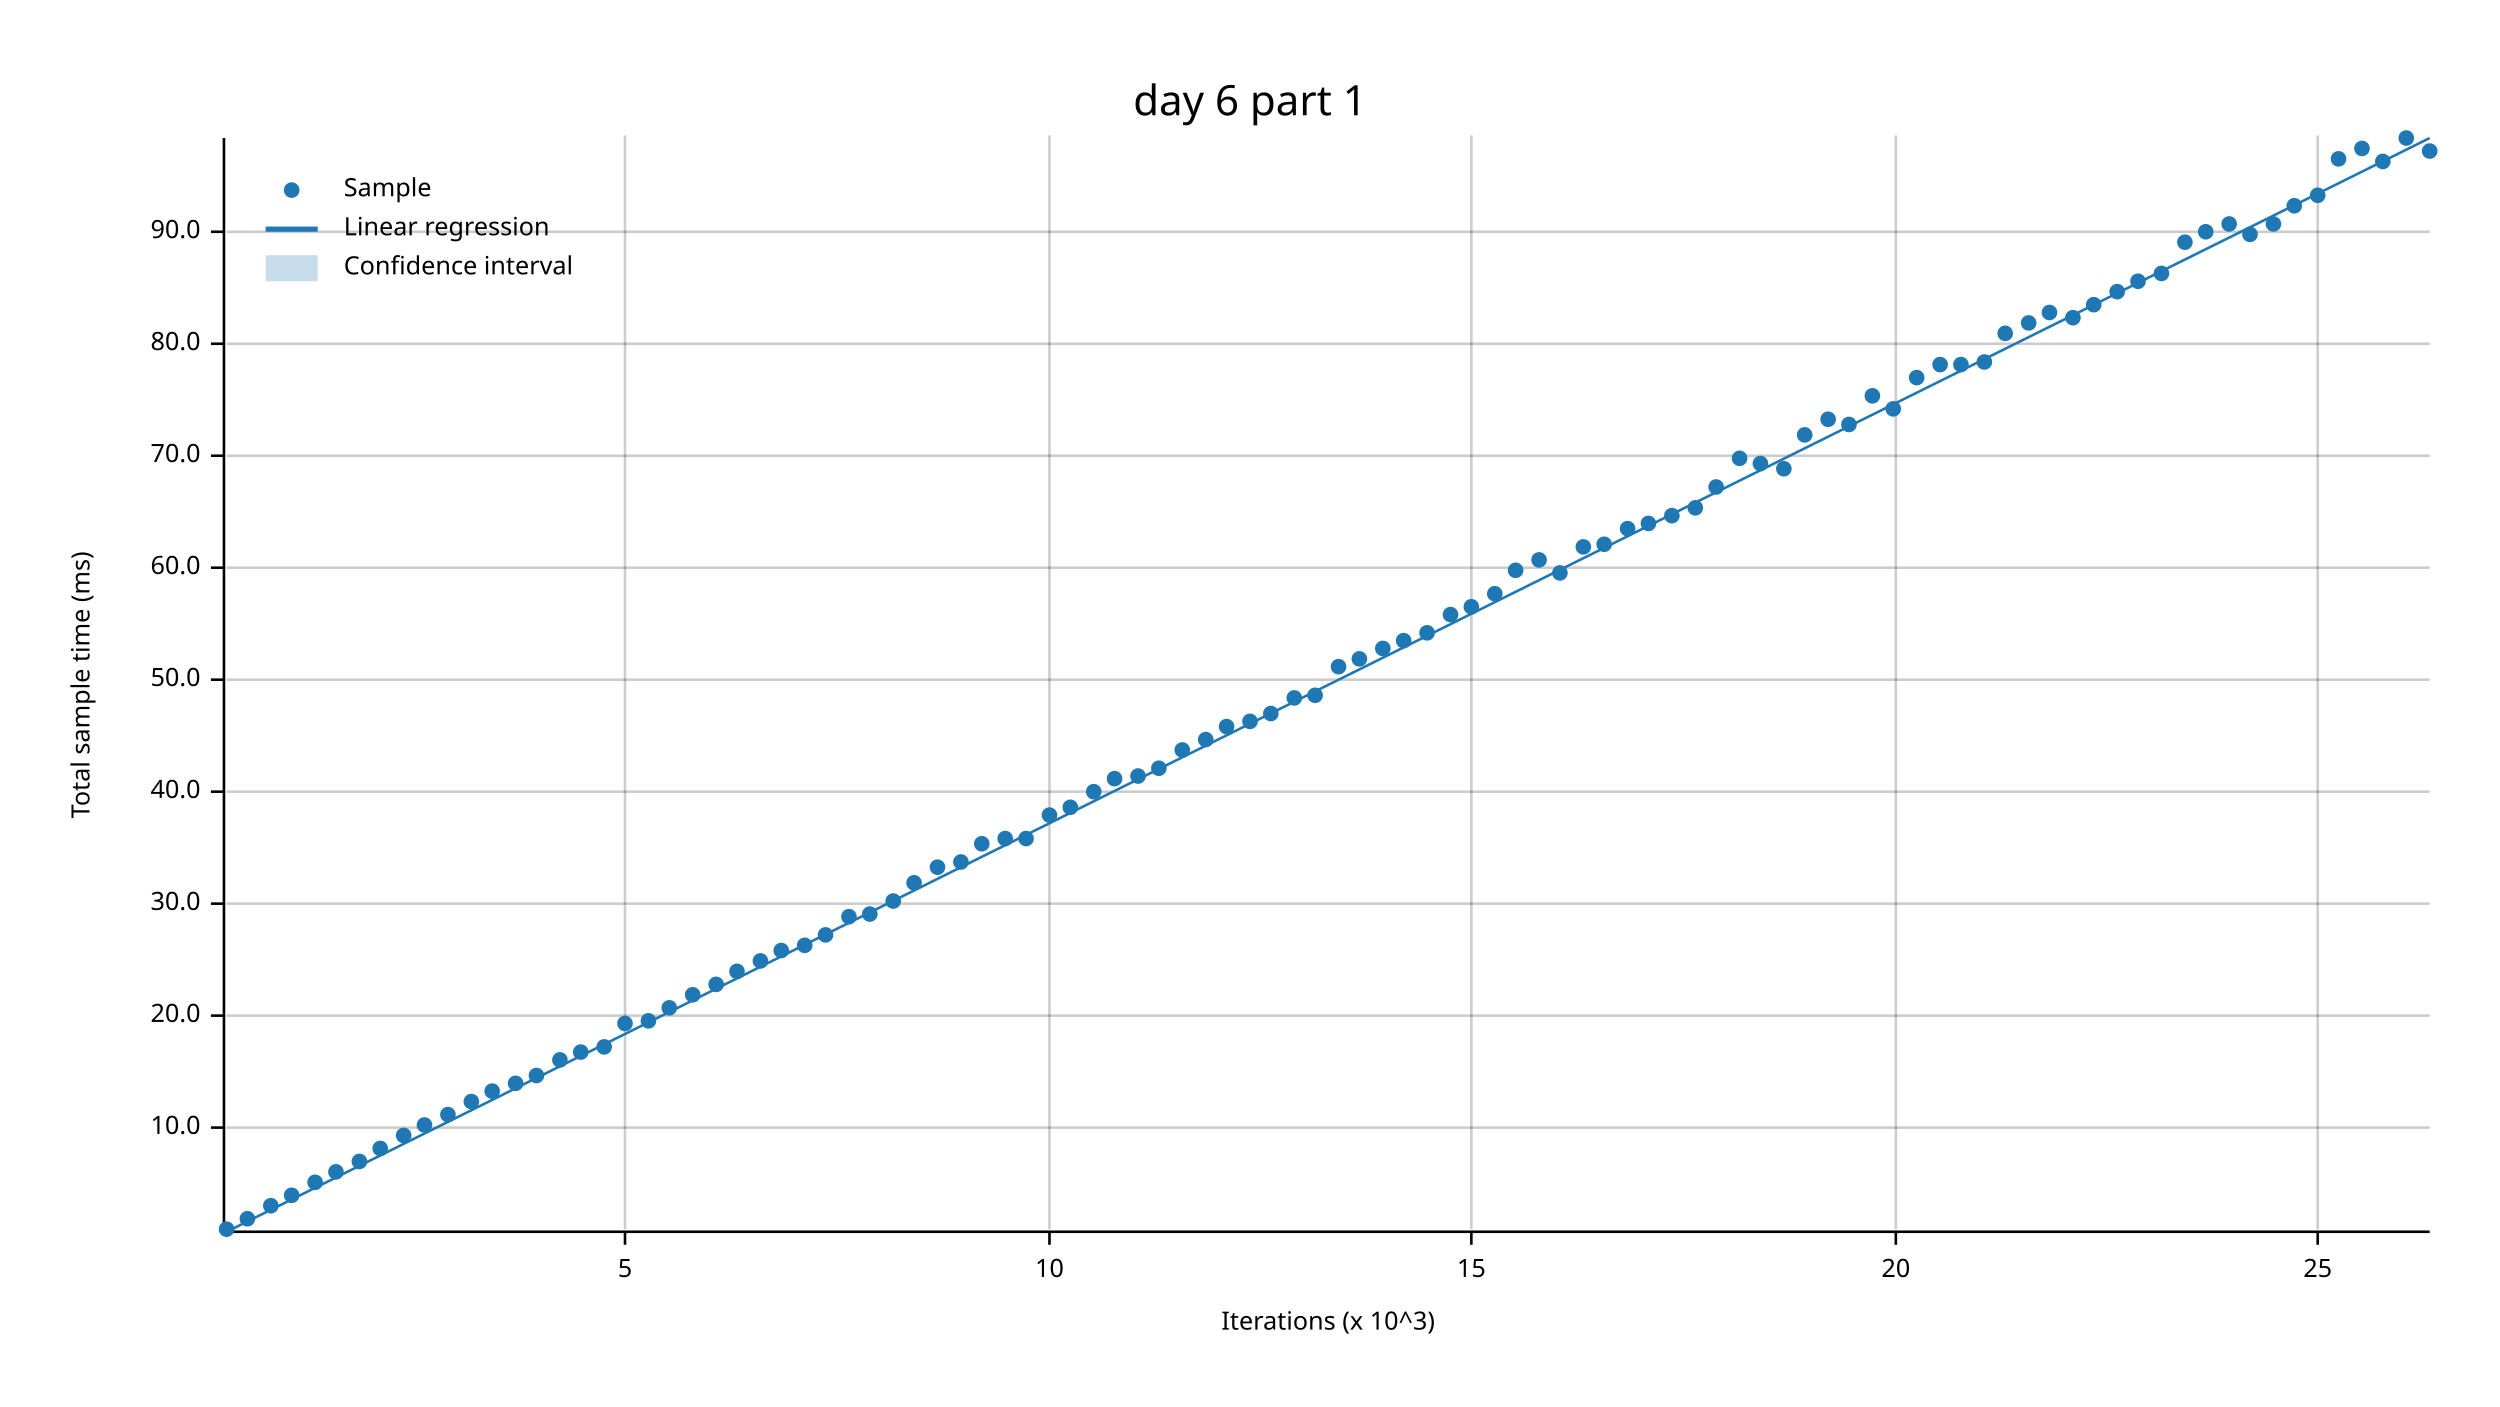
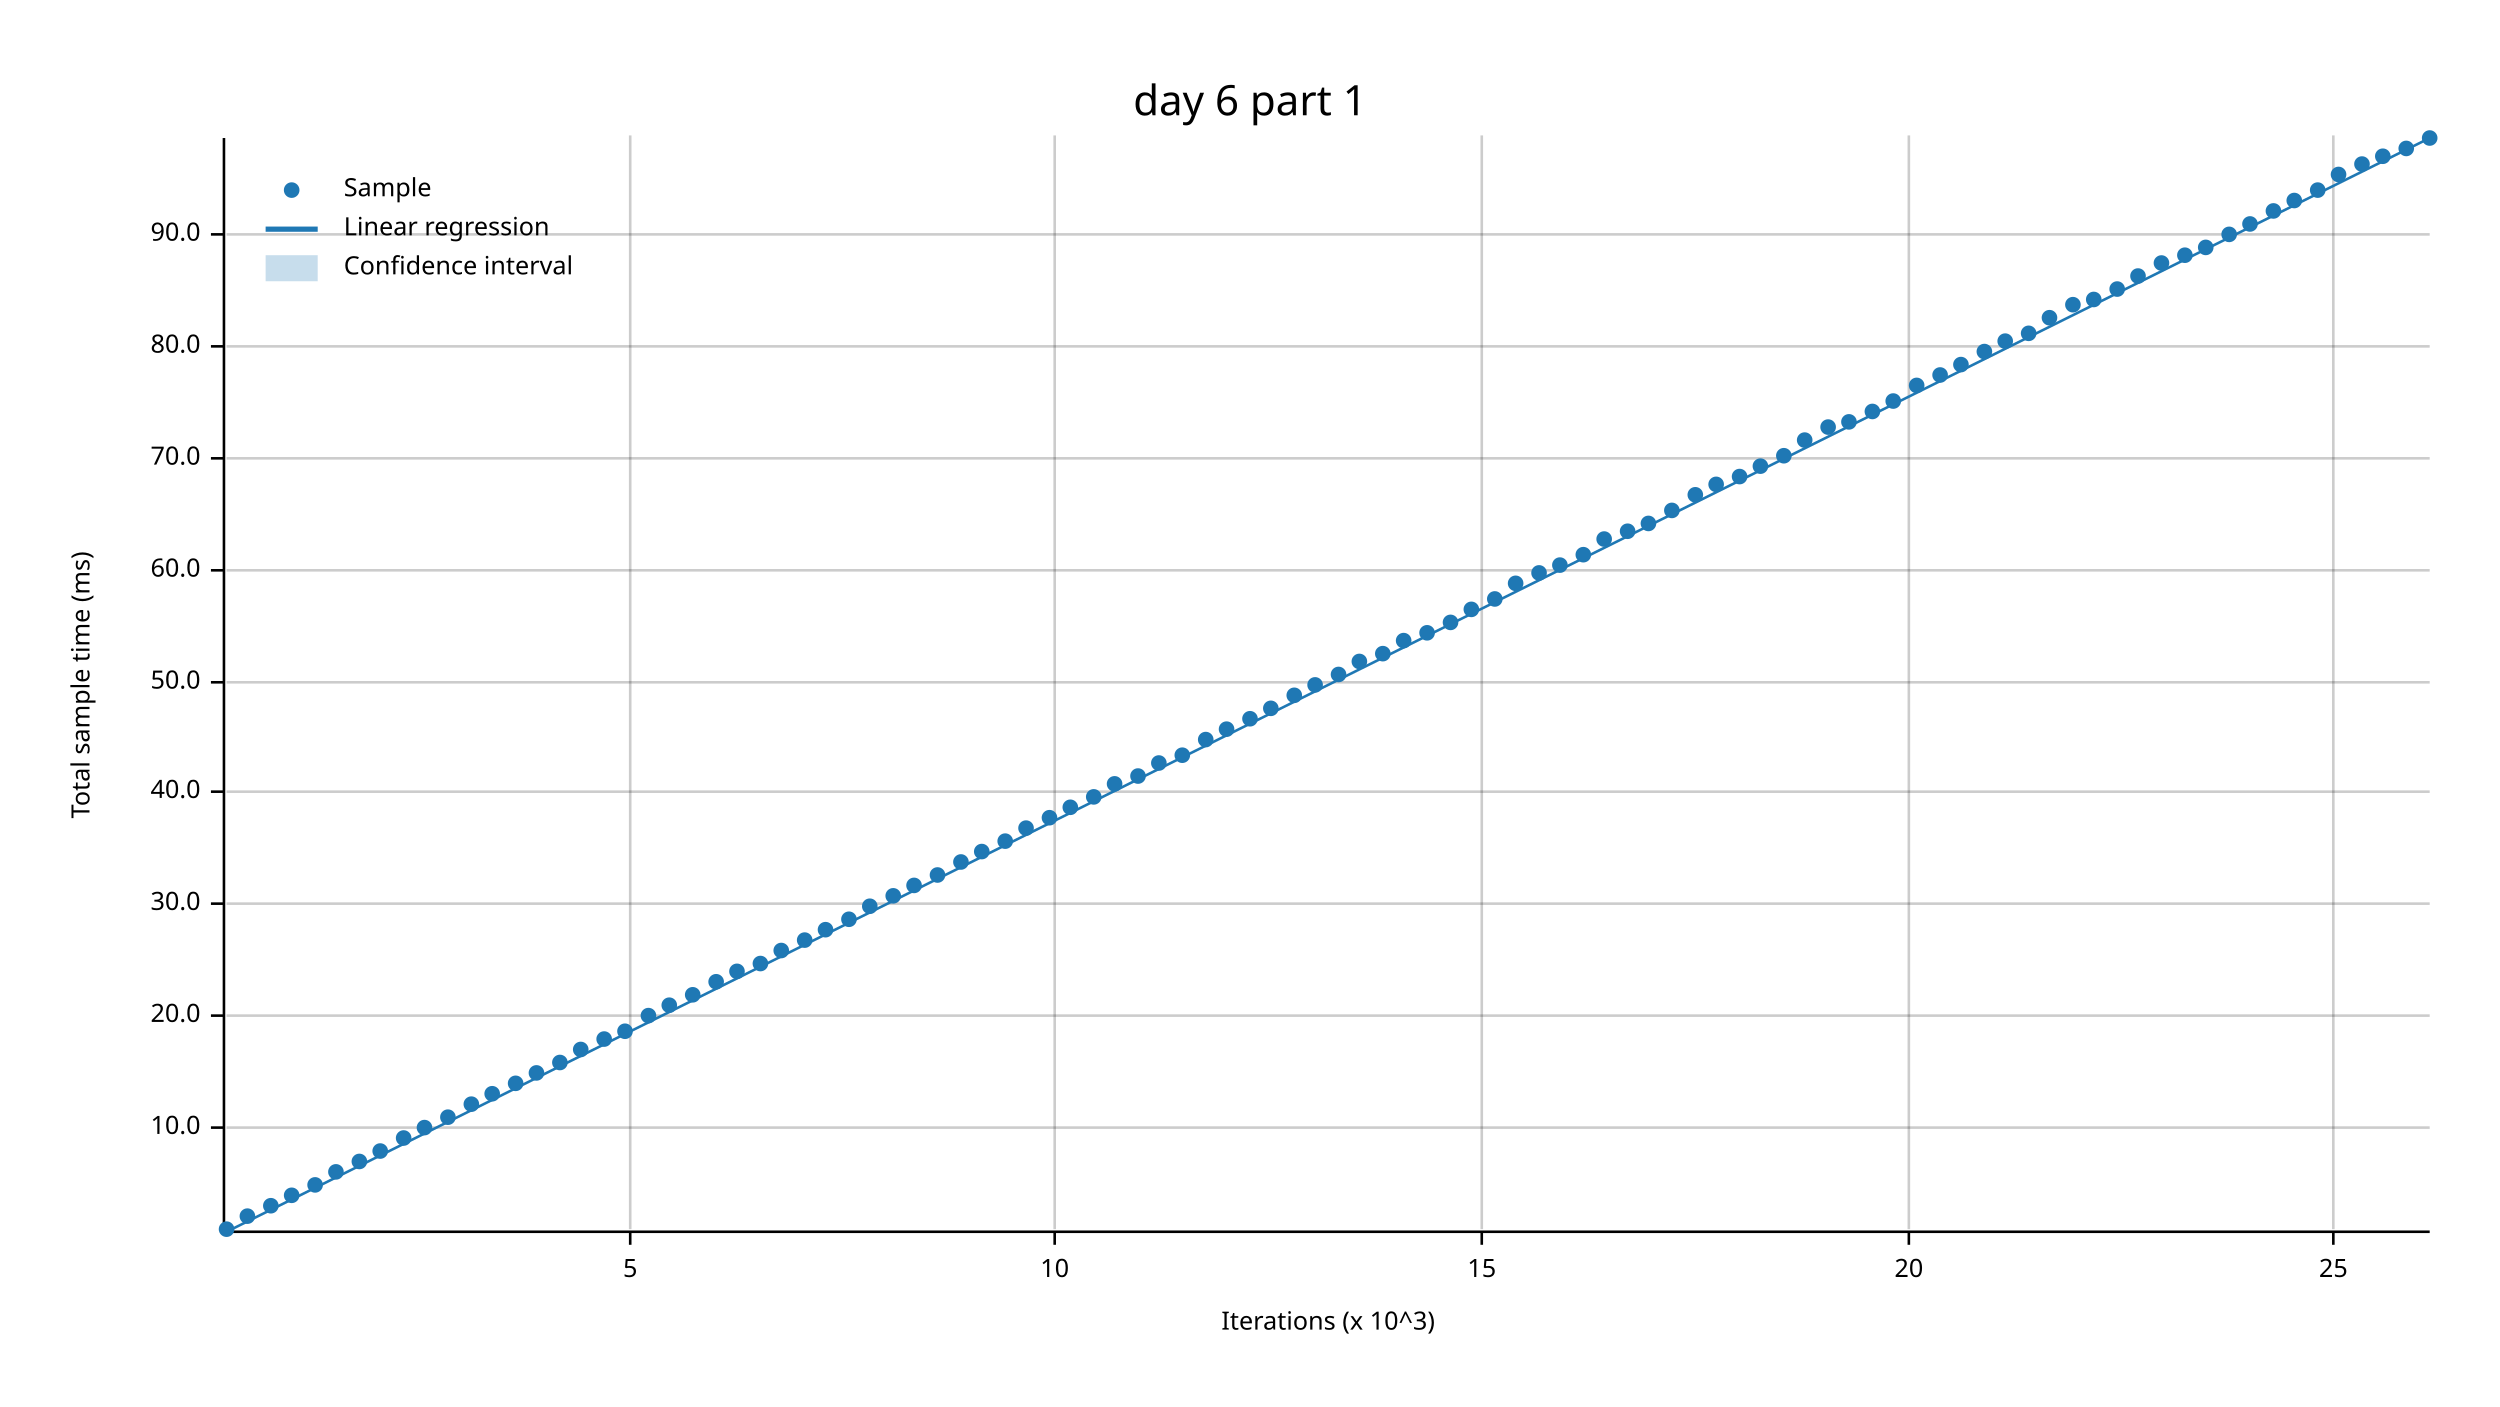
<svg xmlns="http://www.w3.org/2000/svg" width="960" height="540" viewBox="0 0 960 540">
  <text x="480" y="32" dy="0.76em" text-anchor="middle" font-family="sans-serif" font-size="16.129" opacity="1" fill="#000000">
day 6 part 1
</text>
  <text x="27" y="263" dy="0.76em" text-anchor="middle" font-family="sans-serif" font-size="9.677" opacity="1" fill="#000000" transform="rotate(270, 27, 263)">
Total sample time (ms)
</text>
  <text x="510" y="513" dy="-0.5ex" text-anchor="middle" font-family="sans-serif" font-size="9.677" opacity="1" fill="#000000">
Iterations (x 10^3)
</text>
-   <line opacity="0.2" stroke="#000000" stroke-width="1" x1="240" y1="472" x2="240" y2="52" />
-   <line opacity="0.2" stroke="#000000" stroke-width="1" x1="403" y1="472" x2="403" y2="52" />
-   <line opacity="0.2" stroke="#000000" stroke-width="1" x1="565" y1="472" x2="565" y2="52" />
-   <line opacity="0.2" stroke="#000000" stroke-width="1" x1="728" y1="472" x2="728" y2="52" />
-   <line opacity="0.2" stroke="#000000" stroke-width="1" x1="890" y1="472" x2="890" y2="52" />
+   <line opacity="0.2" stroke="#000000" stroke-width="1" x1="242" y1="472" x2="242" y2="52" />
+   <line opacity="0.2" stroke="#000000" stroke-width="1" x1="405" y1="472" x2="405" y2="52" />
+   <line opacity="0.2" stroke="#000000" stroke-width="1" x1="569" y1="472" x2="569" y2="52" />
+   <line opacity="0.2" stroke="#000000" stroke-width="1" x1="733" y1="472" x2="733" y2="52" />
+   <line opacity="0.2" stroke="#000000" stroke-width="1" x1="896" y1="472" x2="896" y2="52" />
  <line opacity="0.2" stroke="#000000" stroke-width="1" x1="87" y1="433" x2="933" y2="433" />
  <line opacity="0.2" stroke="#000000" stroke-width="1" x1="87" y1="390" x2="933" y2="390" />
  <line opacity="0.2" stroke="#000000" stroke-width="1" x1="87" y1="347" x2="933" y2="347" />
  <line opacity="0.2" stroke="#000000" stroke-width="1" x1="87" y1="304" x2="933" y2="304" />
-   <line opacity="0.2" stroke="#000000" stroke-width="1" x1="87" y1="261" x2="933" y2="261" />
-   <line opacity="0.2" stroke="#000000" stroke-width="1" x1="87" y1="218" x2="933" y2="218" />
-   <line opacity="0.2" stroke="#000000" stroke-width="1" x1="87" y1="175" x2="933" y2="175" />
-   <line opacity="0.2" stroke="#000000" stroke-width="1" x1="87" y1="132" x2="933" y2="132" />
-   <line opacity="0.2" stroke="#000000" stroke-width="1" x1="87" y1="89" x2="933" y2="89" />
+   <line opacity="0.2" stroke="#000000" stroke-width="1" x1="87" y1="262" x2="933" y2="262" />
+   <line opacity="0.2" stroke="#000000" stroke-width="1" x1="87" y1="219" x2="933" y2="219" />
+   <line opacity="0.2" stroke="#000000" stroke-width="1" x1="87" y1="176" x2="933" y2="176" />
+   <line opacity="0.2" stroke="#000000" stroke-width="1" x1="87" y1="133" x2="933" y2="133" />
+   <line opacity="0.2" stroke="#000000" stroke-width="1" x1="87" y1="90" x2="933" y2="90" />
  <polyline fill="none" opacity="1" stroke="#000000" stroke-width="1" points="86,53 86,473 " />
  <text x="77" y="433" dy="0.5ex" text-anchor="end" font-family="sans-serif" font-size="9.677" opacity="1" fill="#000000">
10.0
</text>
  <polyline fill="none" opacity="1" stroke="#000000" stroke-width="1" points="81,433 86,433 " />
  <text x="77" y="390" dy="0.5ex" text-anchor="end" font-family="sans-serif" font-size="9.677" opacity="1" fill="#000000">
20.0
</text>
  <polyline fill="none" opacity="1" stroke="#000000" stroke-width="1" points="81,390 86,390 " />
  <text x="77" y="347" dy="0.5ex" text-anchor="end" font-family="sans-serif" font-size="9.677" opacity="1" fill="#000000">
30.0
</text>
  <polyline fill="none" opacity="1" stroke="#000000" stroke-width="1" points="81,347 86,347 " />
  <text x="77" y="304" dy="0.5ex" text-anchor="end" font-family="sans-serif" font-size="9.677" opacity="1" fill="#000000">
40.0
</text>
  <polyline fill="none" opacity="1" stroke="#000000" stroke-width="1" points="81,304 86,304 " />
-   <text x="77" y="261" dy="0.5ex" text-anchor="end" font-family="sans-serif" font-size="9.677" opacity="1" fill="#000000">
+   <text x="77" y="262" dy="0.5ex" text-anchor="end" font-family="sans-serif" font-size="9.677" opacity="1" fill="#000000">
50.0
</text>
-   <polyline fill="none" opacity="1" stroke="#000000" stroke-width="1" points="81,261 86,261 " />
-   <text x="77" y="218" dy="0.5ex" text-anchor="end" font-family="sans-serif" font-size="9.677" opacity="1" fill="#000000">
+   <polyline fill="none" opacity="1" stroke="#000000" stroke-width="1" points="81,262 86,262 " />
+   <text x="77" y="219" dy="0.5ex" text-anchor="end" font-family="sans-serif" font-size="9.677" opacity="1" fill="#000000">
60.0
</text>
-   <polyline fill="none" opacity="1" stroke="#000000" stroke-width="1" points="81,218 86,218 " />
-   <text x="77" y="175" dy="0.5ex" text-anchor="end" font-family="sans-serif" font-size="9.677" opacity="1" fill="#000000">
+   <polyline fill="none" opacity="1" stroke="#000000" stroke-width="1" points="81,219 86,219 " />
+   <text x="77" y="176" dy="0.5ex" text-anchor="end" font-family="sans-serif" font-size="9.677" opacity="1" fill="#000000">
70.0
</text>
-   <polyline fill="none" opacity="1" stroke="#000000" stroke-width="1" points="81,175 86,175 " />
-   <text x="77" y="132" dy="0.5ex" text-anchor="end" font-family="sans-serif" font-size="9.677" opacity="1" fill="#000000">
+   <polyline fill="none" opacity="1" stroke="#000000" stroke-width="1" points="81,176 86,176 " />
+   <text x="77" y="133" dy="0.5ex" text-anchor="end" font-family="sans-serif" font-size="9.677" opacity="1" fill="#000000">
80.0
</text>
-   <polyline fill="none" opacity="1" stroke="#000000" stroke-width="1" points="81,132 86,132 " />
-   <text x="77" y="89" dy="0.5ex" text-anchor="end" font-family="sans-serif" font-size="9.677" opacity="1" fill="#000000">
+   <polyline fill="none" opacity="1" stroke="#000000" stroke-width="1" points="81,133 86,133 " />
+   <text x="77" y="90" dy="0.5ex" text-anchor="end" font-family="sans-serif" font-size="9.677" opacity="1" fill="#000000">
90.0
</text>
-   <polyline fill="none" opacity="1" stroke="#000000" stroke-width="1" points="81,89 86,89 " />
+   <polyline fill="none" opacity="1" stroke="#000000" stroke-width="1" points="81,90 86,90 " />
  <polyline fill="none" opacity="1" stroke="#000000" stroke-width="1" points="87,473 933,473 " />
-   <text x="240" y="483" dy="0.76em" text-anchor="middle" font-family="sans-serif" font-size="9.677" opacity="1" fill="#000000">
+   <text x="242" y="483" dy="0.76em" text-anchor="middle" font-family="sans-serif" font-size="9.677" opacity="1" fill="#000000">
5
</text>
-   <polyline fill="none" opacity="1" stroke="#000000" stroke-width="1" points="240,473 240,478 " />
-   <text x="403" y="483" dy="0.76em" text-anchor="middle" font-family="sans-serif" font-size="9.677" opacity="1" fill="#000000">
+   <polyline fill="none" opacity="1" stroke="#000000" stroke-width="1" points="242,473 242,478 " />
+   <text x="405" y="483" dy="0.76em" text-anchor="middle" font-family="sans-serif" font-size="9.677" opacity="1" fill="#000000">
10
</text>
-   <polyline fill="none" opacity="1" stroke="#000000" stroke-width="1" points="403,473 403,478 " />
-   <text x="565" y="483" dy="0.76em" text-anchor="middle" font-family="sans-serif" font-size="9.677" opacity="1" fill="#000000">
+   <polyline fill="none" opacity="1" stroke="#000000" stroke-width="1" points="405,473 405,478 " />
+   <text x="569" y="483" dy="0.76em" text-anchor="middle" font-family="sans-serif" font-size="9.677" opacity="1" fill="#000000">
15
</text>
-   <polyline fill="none" opacity="1" stroke="#000000" stroke-width="1" points="565,473 565,478 " />
-   <text x="728" y="483" dy="0.76em" text-anchor="middle" font-family="sans-serif" font-size="9.677" opacity="1" fill="#000000">
+   <polyline fill="none" opacity="1" stroke="#000000" stroke-width="1" points="569,473 569,478 " />
+   <text x="733" y="483" dy="0.76em" text-anchor="middle" font-family="sans-serif" font-size="9.677" opacity="1" fill="#000000">
20
</text>
-   <polyline fill="none" opacity="1" stroke="#000000" stroke-width="1" points="728,473 728,478 " />
-   <text x="890" y="483" dy="0.76em" text-anchor="middle" font-family="sans-serif" font-size="9.677" opacity="1" fill="#000000">
+   <polyline fill="none" opacity="1" stroke="#000000" stroke-width="1" points="733,473 733,478 " />
+   <text x="896" y="483" dy="0.76em" text-anchor="middle" font-family="sans-serif" font-size="9.677" opacity="1" fill="#000000">
25
</text>
-   <polyline fill="none" opacity="1" stroke="#000000" stroke-width="1" points="890,473 890,478 " />
+   <polyline fill="none" opacity="1" stroke="#000000" stroke-width="1" points="896,473 896,478 " />
  <circle cx="87" cy="472" r="3" opacity="1" fill="#1F78B4" stroke="none" stroke-width="1" />
-   <circle cx="95" cy="468" r="3" opacity="1" fill="#1F78B4" stroke="none" stroke-width="1" />
+   <circle cx="95" cy="467" r="3" opacity="1" fill="#1F78B4" stroke="none" stroke-width="1" />
  <circle cx="104" cy="463" r="3" opacity="1" fill="#1F78B4" stroke="none" stroke-width="1" />
  <circle cx="112" cy="459" r="3" opacity="1" fill="#1F78B4" stroke="none" stroke-width="1" />
-   <circle cx="121" cy="454" r="3" opacity="1" fill="#1F78B4" stroke="none" stroke-width="1" />
+   <circle cx="121" cy="455" r="3" opacity="1" fill="#1F78B4" stroke="none" stroke-width="1" />
  <circle cx="129" cy="450" r="3" opacity="1" fill="#1F78B4" stroke="none" stroke-width="1" />
  <circle cx="138" cy="446" r="3" opacity="1" fill="#1F78B4" stroke="none" stroke-width="1" />
-   <circle cx="146" cy="441" r="3" opacity="1" fill="#1F78B4" stroke="none" stroke-width="1" />
-   <circle cx="155" cy="436" r="3" opacity="1" fill="#1F78B4" stroke="none" stroke-width="1" />
-   <circle cx="163" cy="432" r="3" opacity="1" fill="#1F78B4" stroke="none" stroke-width="1" />
-   <circle cx="172" cy="428" r="3" opacity="1" fill="#1F78B4" stroke="none" stroke-width="1" />
-   <circle cx="181" cy="423" r="3" opacity="1" fill="#1F78B4" stroke="none" stroke-width="1" />
-   <circle cx="189" cy="419" r="3" opacity="1" fill="#1F78B4" stroke="none" stroke-width="1" />
+   <circle cx="146" cy="442" r="3" opacity="1" fill="#1F78B4" stroke="none" stroke-width="1" />
+   <circle cx="155" cy="437" r="3" opacity="1" fill="#1F78B4" stroke="none" stroke-width="1" />
+   <circle cx="163" cy="433" r="3" opacity="1" fill="#1F78B4" stroke="none" stroke-width="1" />
+   <circle cx="172" cy="429" r="3" opacity="1" fill="#1F78B4" stroke="none" stroke-width="1" />
+   <circle cx="181" cy="424" r="3" opacity="1" fill="#1F78B4" stroke="none" stroke-width="1" />
+   <circle cx="189" cy="420" r="3" opacity="1" fill="#1F78B4" stroke="none" stroke-width="1" />
  <circle cx="198" cy="416" r="3" opacity="1" fill="#1F78B4" stroke="none" stroke-width="1" />
-   <circle cx="206" cy="413" r="3" opacity="1" fill="#1F78B4" stroke="none" stroke-width="1" />
-   <circle cx="215" cy="407" r="3" opacity="1" fill="#1F78B4" stroke="none" stroke-width="1" />
-   <circle cx="223" cy="404" r="3" opacity="1" fill="#1F78B4" stroke="none" stroke-width="1" />
-   <circle cx="232" cy="402" r="3" opacity="1" fill="#1F78B4" stroke="none" stroke-width="1" />
-   <circle cx="240" cy="393" r="3" opacity="1" fill="#1F78B4" stroke="none" stroke-width="1" />
-   <circle cx="249" cy="392" r="3" opacity="1" fill="#1F78B4" stroke="none" stroke-width="1" />
-   <circle cx="257" cy="387" r="3" opacity="1" fill="#1F78B4" stroke="none" stroke-width="1" />
+   <circle cx="206" cy="412" r="3" opacity="1" fill="#1F78B4" stroke="none" stroke-width="1" />
+   <circle cx="215" cy="408" r="3" opacity="1" fill="#1F78B4" stroke="none" stroke-width="1" />
+   <circle cx="223" cy="403" r="3" opacity="1" fill="#1F78B4" stroke="none" stroke-width="1" />
+   <circle cx="232" cy="399" r="3" opacity="1" fill="#1F78B4" stroke="none" stroke-width="1" />
+   <circle cx="240" cy="396" r="3" opacity="1" fill="#1F78B4" stroke="none" stroke-width="1" />
+   <circle cx="249" cy="390" r="3" opacity="1" fill="#1F78B4" stroke="none" stroke-width="1" />
+   <circle cx="257" cy="386" r="3" opacity="1" fill="#1F78B4" stroke="none" stroke-width="1" />
  <circle cx="266" cy="382" r="3" opacity="1" fill="#1F78B4" stroke="none" stroke-width="1" />
-   <circle cx="275" cy="378" r="3" opacity="1" fill="#1F78B4" stroke="none" stroke-width="1" />
+   <circle cx="275" cy="377" r="3" opacity="1" fill="#1F78B4" stroke="none" stroke-width="1" />
  <circle cx="283" cy="373" r="3" opacity="1" fill="#1F78B4" stroke="none" stroke-width="1" />
-   <circle cx="292" cy="369" r="3" opacity="1" fill="#1F78B4" stroke="none" stroke-width="1" />
+   <circle cx="292" cy="370" r="3" opacity="1" fill="#1F78B4" stroke="none" stroke-width="1" />
  <circle cx="300" cy="365" r="3" opacity="1" fill="#1F78B4" stroke="none" stroke-width="1" />
-   <circle cx="309" cy="363" r="3" opacity="1" fill="#1F78B4" stroke="none" stroke-width="1" />
-   <circle cx="317" cy="359" r="3" opacity="1" fill="#1F78B4" stroke="none" stroke-width="1" />
-   <circle cx="326" cy="352" r="3" opacity="1" fill="#1F78B4" stroke="none" stroke-width="1" />
-   <circle cx="334" cy="351" r="3" opacity="1" fill="#1F78B4" stroke="none" stroke-width="1" />
-   <circle cx="343" cy="346" r="3" opacity="1" fill="#1F78B4" stroke="none" stroke-width="1" />
-   <circle cx="351" cy="339" r="3" opacity="1" fill="#1F78B4" stroke="none" stroke-width="1" />
-   <circle cx="360" cy="333" r="3" opacity="1" fill="#1F78B4" stroke="none" stroke-width="1" />
+   <circle cx="309" cy="361" r="3" opacity="1" fill="#1F78B4" stroke="none" stroke-width="1" />
+   <circle cx="317" cy="357" r="3" opacity="1" fill="#1F78B4" stroke="none" stroke-width="1" />
+   <circle cx="326" cy="353" r="3" opacity="1" fill="#1F78B4" stroke="none" stroke-width="1" />
+   <circle cx="334" cy="348" r="3" opacity="1" fill="#1F78B4" stroke="none" stroke-width="1" />
+   <circle cx="343" cy="344" r="3" opacity="1" fill="#1F78B4" stroke="none" stroke-width="1" />
+   <circle cx="351" cy="340" r="3" opacity="1" fill="#1F78B4" stroke="none" stroke-width="1" />
+   <circle cx="360" cy="336" r="3" opacity="1" fill="#1F78B4" stroke="none" stroke-width="1" />
  <circle cx="369" cy="331" r="3" opacity="1" fill="#1F78B4" stroke="none" stroke-width="1" />
-   <circle cx="377" cy="324" r="3" opacity="1" fill="#1F78B4" stroke="none" stroke-width="1" />
-   <circle cx="386" cy="322" r="3" opacity="1" fill="#1F78B4" stroke="none" stroke-width="1" />
-   <circle cx="394" cy="322" r="3" opacity="1" fill="#1F78B4" stroke="none" stroke-width="1" />
-   <circle cx="403" cy="313" r="3" opacity="1" fill="#1F78B4" stroke="none" stroke-width="1" />
+   <circle cx="377" cy="327" r="3" opacity="1" fill="#1F78B4" stroke="none" stroke-width="1" />
+   <circle cx="386" cy="323" r="3" opacity="1" fill="#1F78B4" stroke="none" stroke-width="1" />
+   <circle cx="394" cy="318" r="3" opacity="1" fill="#1F78B4" stroke="none" stroke-width="1" />
+   <circle cx="403" cy="314" r="3" opacity="1" fill="#1F78B4" stroke="none" stroke-width="1" />
  <circle cx="411" cy="310" r="3" opacity="1" fill="#1F78B4" stroke="none" stroke-width="1" />
-   <circle cx="420" cy="304" r="3" opacity="1" fill="#1F78B4" stroke="none" stroke-width="1" />
-   <circle cx="428" cy="299" r="3" opacity="1" fill="#1F78B4" stroke="none" stroke-width="1" />
+   <circle cx="420" cy="306" r="3" opacity="1" fill="#1F78B4" stroke="none" stroke-width="1" />
+   <circle cx="428" cy="301" r="3" opacity="1" fill="#1F78B4" stroke="none" stroke-width="1" />
  <circle cx="437" cy="298" r="3" opacity="1" fill="#1F78B4" stroke="none" stroke-width="1" />
-   <circle cx="445" cy="295" r="3" opacity="1" fill="#1F78B4" stroke="none" stroke-width="1" />
-   <circle cx="454" cy="288" r="3" opacity="1" fill="#1F78B4" stroke="none" stroke-width="1" />
+   <circle cx="445" cy="293" r="3" opacity="1" fill="#1F78B4" stroke="none" stroke-width="1" />
+   <circle cx="454" cy="290" r="3" opacity="1" fill="#1F78B4" stroke="none" stroke-width="1" />
  <circle cx="463" cy="284" r="3" opacity="1" fill="#1F78B4" stroke="none" stroke-width="1" />
-   <circle cx="471" cy="279" r="3" opacity="1" fill="#1F78B4" stroke="none" stroke-width="1" />
-   <circle cx="480" cy="277" r="3" opacity="1" fill="#1F78B4" stroke="none" stroke-width="1" />
-   <circle cx="488" cy="274" r="3" opacity="1" fill="#1F78B4" stroke="none" stroke-width="1" />
-   <circle cx="497" cy="268" r="3" opacity="1" fill="#1F78B4" stroke="none" stroke-width="1" />
-   <circle cx="505" cy="267" r="3" opacity="1" fill="#1F78B4" stroke="none" stroke-width="1" />
-   <circle cx="514" cy="256" r="3" opacity="1" fill="#1F78B4" stroke="none" stroke-width="1" />
-   <circle cx="522" cy="253" r="3" opacity="1" fill="#1F78B4" stroke="none" stroke-width="1" />
-   <circle cx="531" cy="249" r="3" opacity="1" fill="#1F78B4" stroke="none" stroke-width="1" />
+   <circle cx="471" cy="280" r="3" opacity="1" fill="#1F78B4" stroke="none" stroke-width="1" />
+   <circle cx="480" cy="276" r="3" opacity="1" fill="#1F78B4" stroke="none" stroke-width="1" />
+   <circle cx="488" cy="272" r="3" opacity="1" fill="#1F78B4" stroke="none" stroke-width="1" />
+   <circle cx="497" cy="267" r="3" opacity="1" fill="#1F78B4" stroke="none" stroke-width="1" />
+   <circle cx="505" cy="263" r="3" opacity="1" fill="#1F78B4" stroke="none" stroke-width="1" />
+   <circle cx="514" cy="259" r="3" opacity="1" fill="#1F78B4" stroke="none" stroke-width="1" />
+   <circle cx="522" cy="254" r="3" opacity="1" fill="#1F78B4" stroke="none" stroke-width="1" />
+   <circle cx="531" cy="251" r="3" opacity="1" fill="#1F78B4" stroke="none" stroke-width="1" />
  <circle cx="539" cy="246" r="3" opacity="1" fill="#1F78B4" stroke="none" stroke-width="1" />
  <circle cx="548" cy="243" r="3" opacity="1" fill="#1F78B4" stroke="none" stroke-width="1" />
-   <circle cx="557" cy="236" r="3" opacity="1" fill="#1F78B4" stroke="none" stroke-width="1" />
-   <circle cx="565" cy="233" r="3" opacity="1" fill="#1F78B4" stroke="none" stroke-width="1" />
-   <circle cx="574" cy="228" r="3" opacity="1" fill="#1F78B4" stroke="none" stroke-width="1" />
-   <circle cx="582" cy="219" r="3" opacity="1" fill="#1F78B4" stroke="none" stroke-width="1" />
-   <circle cx="591" cy="215" r="3" opacity="1" fill="#1F78B4" stroke="none" stroke-width="1" />
-   <circle cx="599" cy="220" r="3" opacity="1" fill="#1F78B4" stroke="none" stroke-width="1" />
-   <circle cx="608" cy="210" r="3" opacity="1" fill="#1F78B4" stroke="none" stroke-width="1" />
-   <circle cx="616" cy="209" r="3" opacity="1" fill="#1F78B4" stroke="none" stroke-width="1" />
-   <circle cx="625" cy="203" r="3" opacity="1" fill="#1F78B4" stroke="none" stroke-width="1" />
+   <circle cx="557" cy="239" r="3" opacity="1" fill="#1F78B4" stroke="none" stroke-width="1" />
+   <circle cx="565" cy="234" r="3" opacity="1" fill="#1F78B4" stroke="none" stroke-width="1" />
+   <circle cx="574" cy="230" r="3" opacity="1" fill="#1F78B4" stroke="none" stroke-width="1" />
+   <circle cx="582" cy="224" r="3" opacity="1" fill="#1F78B4" stroke="none" stroke-width="1" />
+   <circle cx="591" cy="220" r="3" opacity="1" fill="#1F78B4" stroke="none" stroke-width="1" />
+   <circle cx="599" cy="217" r="3" opacity="1" fill="#1F78B4" stroke="none" stroke-width="1" />
+   <circle cx="608" cy="213" r="3" opacity="1" fill="#1F78B4" stroke="none" stroke-width="1" />
+   <circle cx="616" cy="207" r="3" opacity="1" fill="#1F78B4" stroke="none" stroke-width="1" />
+   <circle cx="625" cy="204" r="3" opacity="1" fill="#1F78B4" stroke="none" stroke-width="1" />
  <circle cx="633" cy="201" r="3" opacity="1" fill="#1F78B4" stroke="none" stroke-width="1" />
-   <circle cx="642" cy="198" r="3" opacity="1" fill="#1F78B4" stroke="none" stroke-width="1" />
-   <circle cx="651" cy="195" r="3" opacity="1" fill="#1F78B4" stroke="none" stroke-width="1" />
-   <circle cx="659" cy="187" r="3" opacity="1" fill="#1F78B4" stroke="none" stroke-width="1" />
-   <circle cx="668" cy="176" r="3" opacity="1" fill="#1F78B4" stroke="none" stroke-width="1" />
-   <circle cx="676" cy="178" r="3" opacity="1" fill="#1F78B4" stroke="none" stroke-width="1" />
-   <circle cx="685" cy="180" r="3" opacity="1" fill="#1F78B4" stroke="none" stroke-width="1" />
-   <circle cx="693" cy="167" r="3" opacity="1" fill="#1F78B4" stroke="none" stroke-width="1" />
-   <circle cx="702" cy="161" r="3" opacity="1" fill="#1F78B4" stroke="none" stroke-width="1" />
-   <circle cx="710" cy="163" r="3" opacity="1" fill="#1F78B4" stroke="none" stroke-width="1" />
-   <circle cx="719" cy="152" r="3" opacity="1" fill="#1F78B4" stroke="none" stroke-width="1" />
-   <circle cx="727" cy="157" r="3" opacity="1" fill="#1F78B4" stroke="none" stroke-width="1" />
-   <circle cx="736" cy="145" r="3" opacity="1" fill="#1F78B4" stroke="none" stroke-width="1" />
-   <circle cx="745" cy="140" r="3" opacity="1" fill="#1F78B4" stroke="none" stroke-width="1" />
+   <circle cx="642" cy="196" r="3" opacity="1" fill="#1F78B4" stroke="none" stroke-width="1" />
+   <circle cx="651" cy="190" r="3" opacity="1" fill="#1F78B4" stroke="none" stroke-width="1" />
+   <circle cx="659" cy="186" r="3" opacity="1" fill="#1F78B4" stroke="none" stroke-width="1" />
+   <circle cx="668" cy="183" r="3" opacity="1" fill="#1F78B4" stroke="none" stroke-width="1" />
+   <circle cx="676" cy="179" r="3" opacity="1" fill="#1F78B4" stroke="none" stroke-width="1" />
+   <circle cx="685" cy="175" r="3" opacity="1" fill="#1F78B4" stroke="none" stroke-width="1" />
+   <circle cx="693" cy="169" r="3" opacity="1" fill="#1F78B4" stroke="none" stroke-width="1" />
+   <circle cx="702" cy="164" r="3" opacity="1" fill="#1F78B4" stroke="none" stroke-width="1" />
+   <circle cx="710" cy="162" r="3" opacity="1" fill="#1F78B4" stroke="none" stroke-width="1" />
+   <circle cx="719" cy="158" r="3" opacity="1" fill="#1F78B4" stroke="none" stroke-width="1" />
+   <circle cx="727" cy="154" r="3" opacity="1" fill="#1F78B4" stroke="none" stroke-width="1" />
+   <circle cx="736" cy="148" r="3" opacity="1" fill="#1F78B4" stroke="none" stroke-width="1" />
+   <circle cx="745" cy="144" r="3" opacity="1" fill="#1F78B4" stroke="none" stroke-width="1" />
  <circle cx="753" cy="140" r="3" opacity="1" fill="#1F78B4" stroke="none" stroke-width="1" />
-   <circle cx="762" cy="139" r="3" opacity="1" fill="#1F78B4" stroke="none" stroke-width="1" />
-   <circle cx="770" cy="128" r="3" opacity="1" fill="#1F78B4" stroke="none" stroke-width="1" />
-   <circle cx="779" cy="124" r="3" opacity="1" fill="#1F78B4" stroke="none" stroke-width="1" />
-   <circle cx="787" cy="120" r="3" opacity="1" fill="#1F78B4" stroke="none" stroke-width="1" />
-   <circle cx="796" cy="122" r="3" opacity="1" fill="#1F78B4" stroke="none" stroke-width="1" />
-   <circle cx="804" cy="117" r="3" opacity="1" fill="#1F78B4" stroke="none" stroke-width="1" />
-   <circle cx="813" cy="112" r="3" opacity="1" fill="#1F78B4" stroke="none" stroke-width="1" />
-   <circle cx="821" cy="108" r="3" opacity="1" fill="#1F78B4" stroke="none" stroke-width="1" />
-   <circle cx="830" cy="105" r="3" opacity="1" fill="#1F78B4" stroke="none" stroke-width="1" />
-   <circle cx="839" cy="93" r="3" opacity="1" fill="#1F78B4" stroke="none" stroke-width="1" />
-   <circle cx="847" cy="89" r="3" opacity="1" fill="#1F78B4" stroke="none" stroke-width="1" />
-   <circle cx="856" cy="86" r="3" opacity="1" fill="#1F78B4" stroke="none" stroke-width="1" />
-   <circle cx="864" cy="90" r="3" opacity="1" fill="#1F78B4" stroke="none" stroke-width="1" />
-   <circle cx="873" cy="86" r="3" opacity="1" fill="#1F78B4" stroke="none" stroke-width="1" />
-   <circle cx="881" cy="79" r="3" opacity="1" fill="#1F78B4" stroke="none" stroke-width="1" />
-   <circle cx="890" cy="75" r="3" opacity="1" fill="#1F78B4" stroke="none" stroke-width="1" />
-   <circle cx="898" cy="61" r="3" opacity="1" fill="#1F78B4" stroke="none" stroke-width="1" />
-   <circle cx="907" cy="57" r="3" opacity="1" fill="#1F78B4" stroke="none" stroke-width="1" />
-   <circle cx="915" cy="62" r="3" opacity="1" fill="#1F78B4" stroke="none" stroke-width="1" />
-   <circle cx="924" cy="53" r="3" opacity="1" fill="#1F78B4" stroke="none" stroke-width="1" />
-   <circle cx="933" cy="58" r="3" opacity="1" fill="#1F78B4" stroke="none" stroke-width="1" />
+   <circle cx="762" cy="135" r="3" opacity="1" fill="#1F78B4" stroke="none" stroke-width="1" />
+   <circle cx="770" cy="131" r="3" opacity="1" fill="#1F78B4" stroke="none" stroke-width="1" />
+   <circle cx="779" cy="128" r="3" opacity="1" fill="#1F78B4" stroke="none" stroke-width="1" />
+   <circle cx="787" cy="122" r="3" opacity="1" fill="#1F78B4" stroke="none" stroke-width="1" />
+   <circle cx="796" cy="117" r="3" opacity="1" fill="#1F78B4" stroke="none" stroke-width="1" />
+   <circle cx="804" cy="115" r="3" opacity="1" fill="#1F78B4" stroke="none" stroke-width="1" />
+   <circle cx="813" cy="111" r="3" opacity="1" fill="#1F78B4" stroke="none" stroke-width="1" />
+   <circle cx="821" cy="106" r="3" opacity="1" fill="#1F78B4" stroke="none" stroke-width="1" />
+   <circle cx="830" cy="101" r="3" opacity="1" fill="#1F78B4" stroke="none" stroke-width="1" />
+   <circle cx="839" cy="98" r="3" opacity="1" fill="#1F78B4" stroke="none" stroke-width="1" />
+   <circle cx="847" cy="95" r="3" opacity="1" fill="#1F78B4" stroke="none" stroke-width="1" />
+   <circle cx="856" cy="90" r="3" opacity="1" fill="#1F78B4" stroke="none" stroke-width="1" />
+   <circle cx="864" cy="86" r="3" opacity="1" fill="#1F78B4" stroke="none" stroke-width="1" />
+   <circle cx="873" cy="81" r="3" opacity="1" fill="#1F78B4" stroke="none" stroke-width="1" />
+   <circle cx="881" cy="77" r="3" opacity="1" fill="#1F78B4" stroke="none" stroke-width="1" />
+   <circle cx="890" cy="73" r="3" opacity="1" fill="#1F78B4" stroke="none" stroke-width="1" />
+   <circle cx="898" cy="67" r="3" opacity="1" fill="#1F78B4" stroke="none" stroke-width="1" />
+   <circle cx="907" cy="63" r="3" opacity="1" fill="#1F78B4" stroke="none" stroke-width="1" />
+   <circle cx="915" cy="60" r="3" opacity="1" fill="#1F78B4" stroke="none" stroke-width="1" />
+   <circle cx="924" cy="57" r="3" opacity="1" fill="#1F78B4" stroke="none" stroke-width="1" />
+   <circle cx="933" cy="53" r="3" opacity="1" fill="#1F78B4" stroke="none" stroke-width="1" />
  <polyline fill="none" opacity="1" stroke="#1F78B4" stroke-width="1" points="87,473 933,53 " />
  <polygon opacity="0.25" fill="#1F78B4" points="87,473 933,53 933,53 " />
  <text x="132" y="68" dy="0.76em" text-anchor="start" font-family="sans-serif" font-size="9.677" opacity="1" fill="#000000">
Sample
</text>
  <text x="132" y="83" dy="0.76em" text-anchor="start" font-family="sans-serif" font-size="9.677" opacity="1" fill="#000000">
Linear regression
</text>
  <text x="132" y="98" dy="0.76em" text-anchor="start" font-family="sans-serif" font-size="9.677" opacity="1" fill="#000000">
Confidence interval
</text>
  <circle cx="112" cy="73" r="3" opacity="1" fill="#1F78B4" stroke="none" stroke-width="1" />
  <polyline fill="none" opacity="1" stroke="#1F78B4" stroke-width="2" points="102,88 122,88 " />
  <rect x="102" y="98" width="20" height="10" opacity="0.25" fill="#1F78B4" stroke="none" />
</svg>
